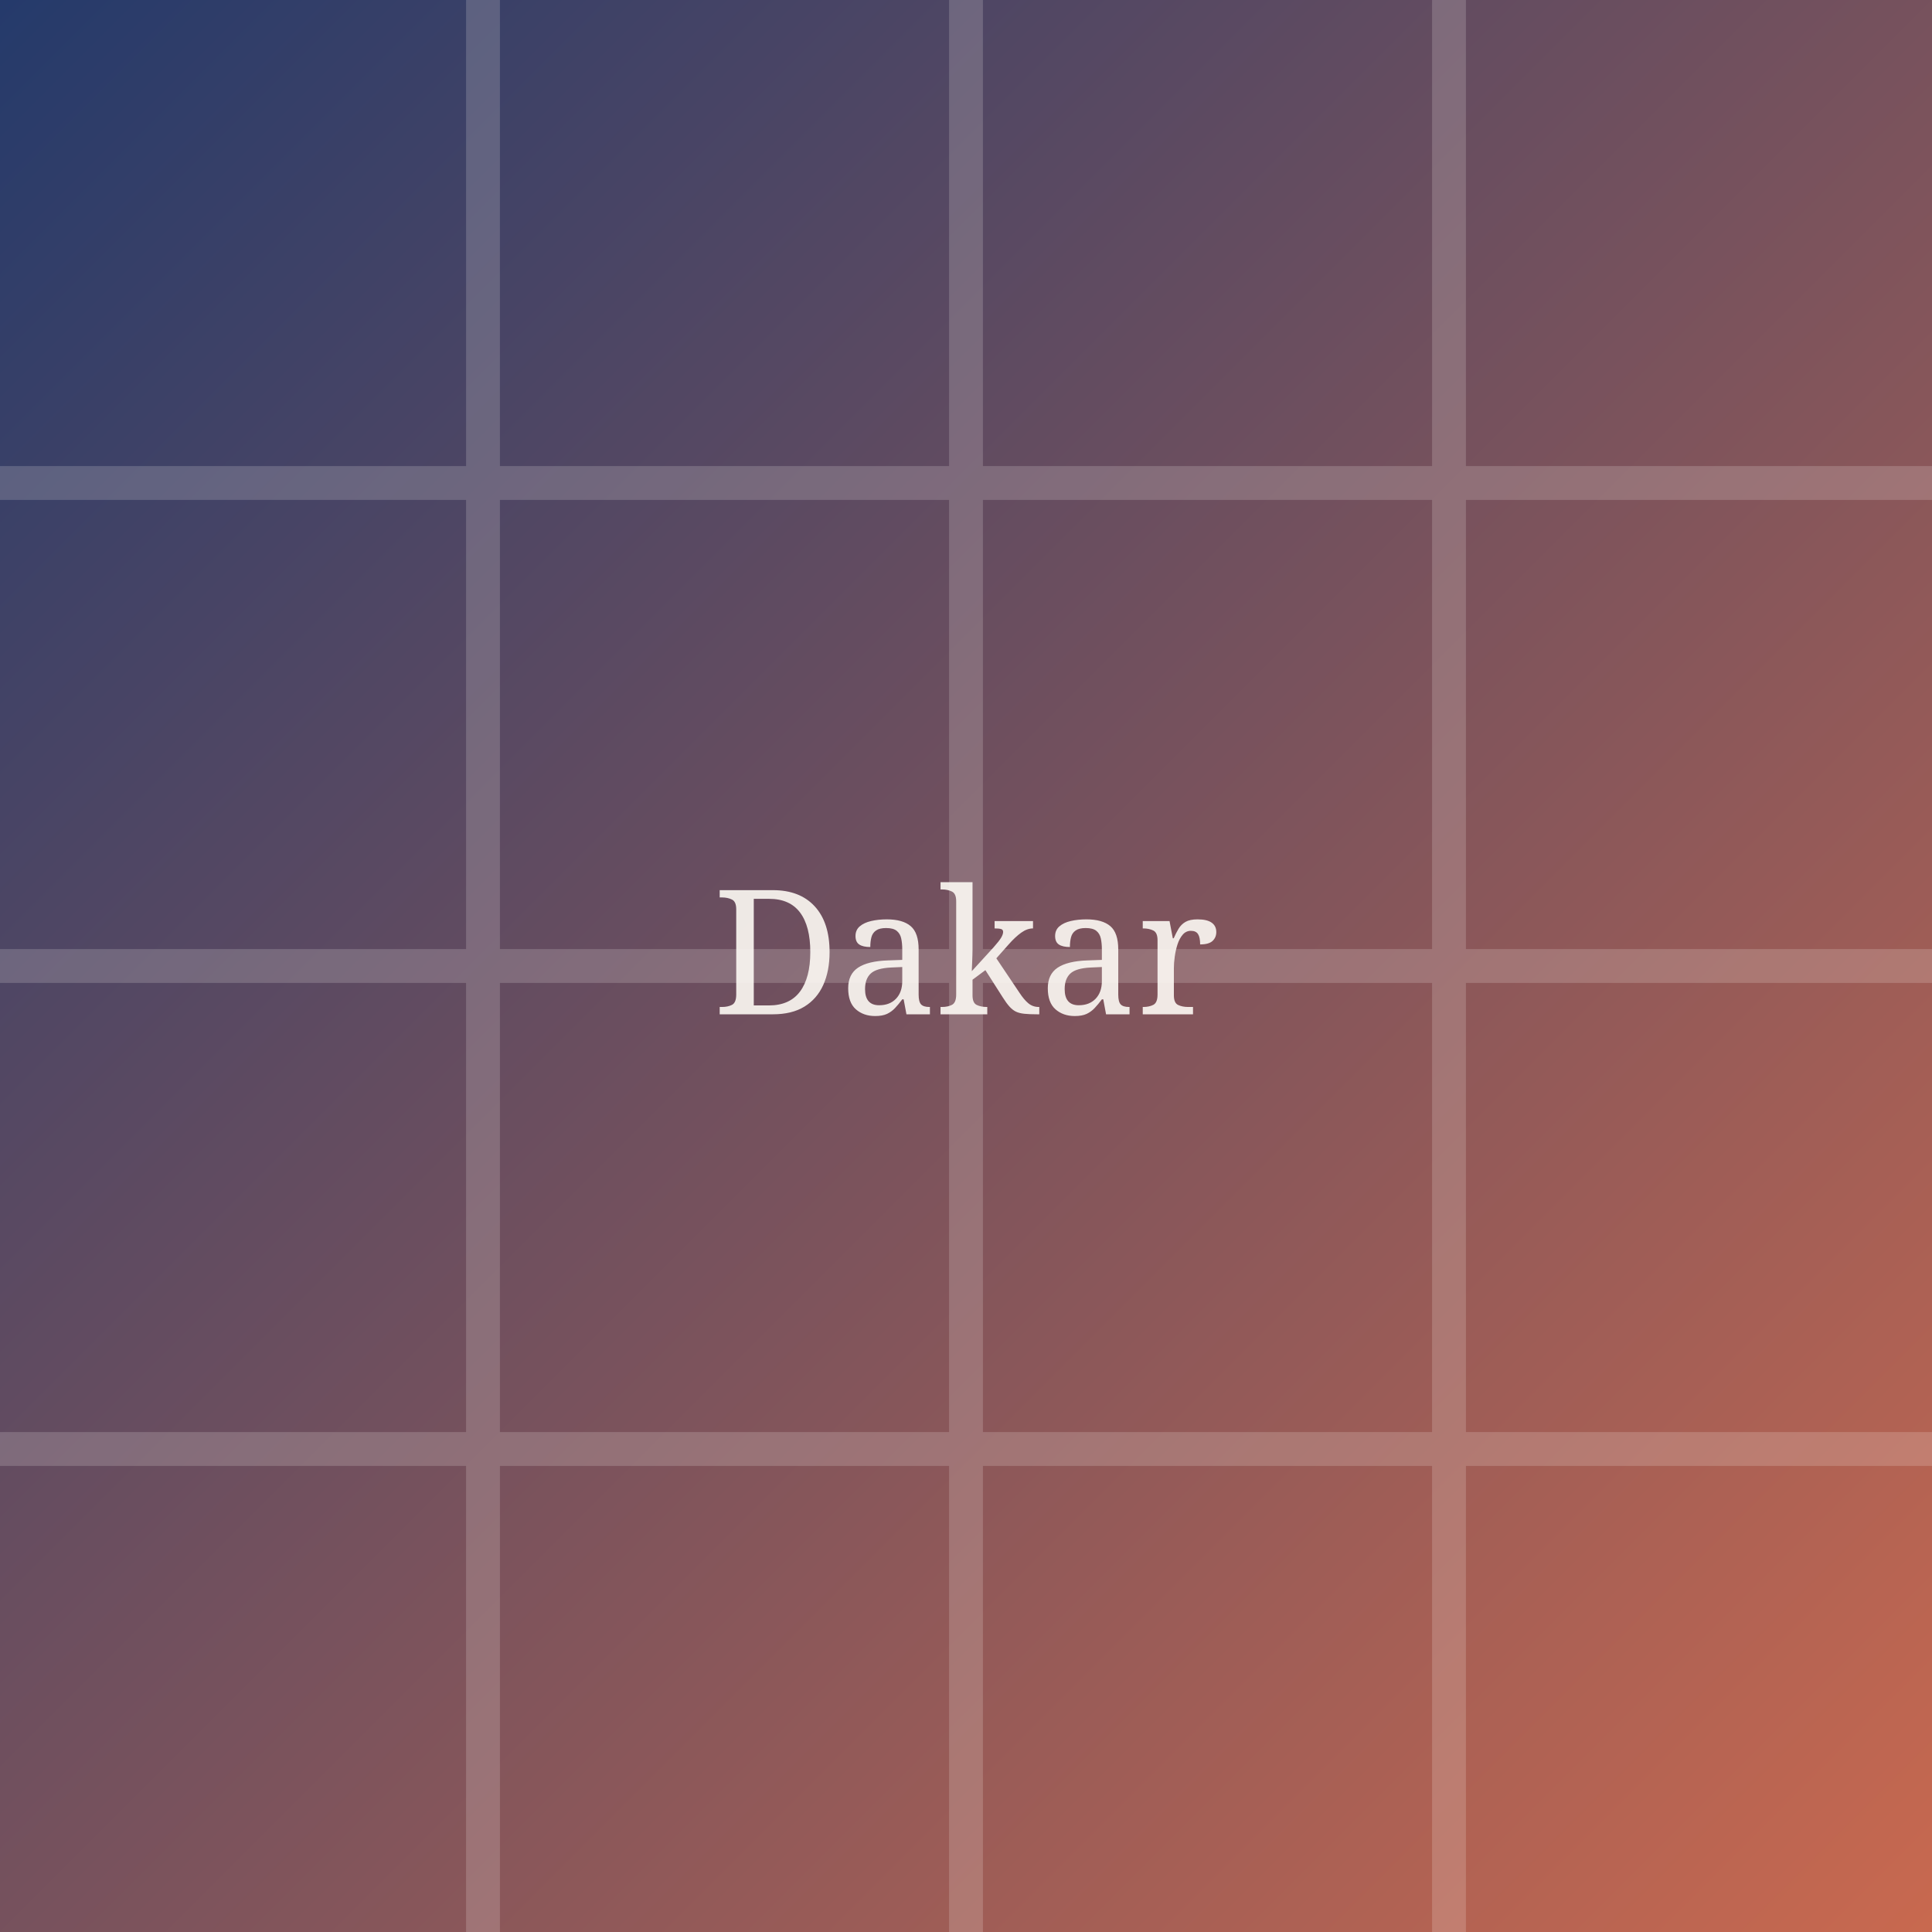
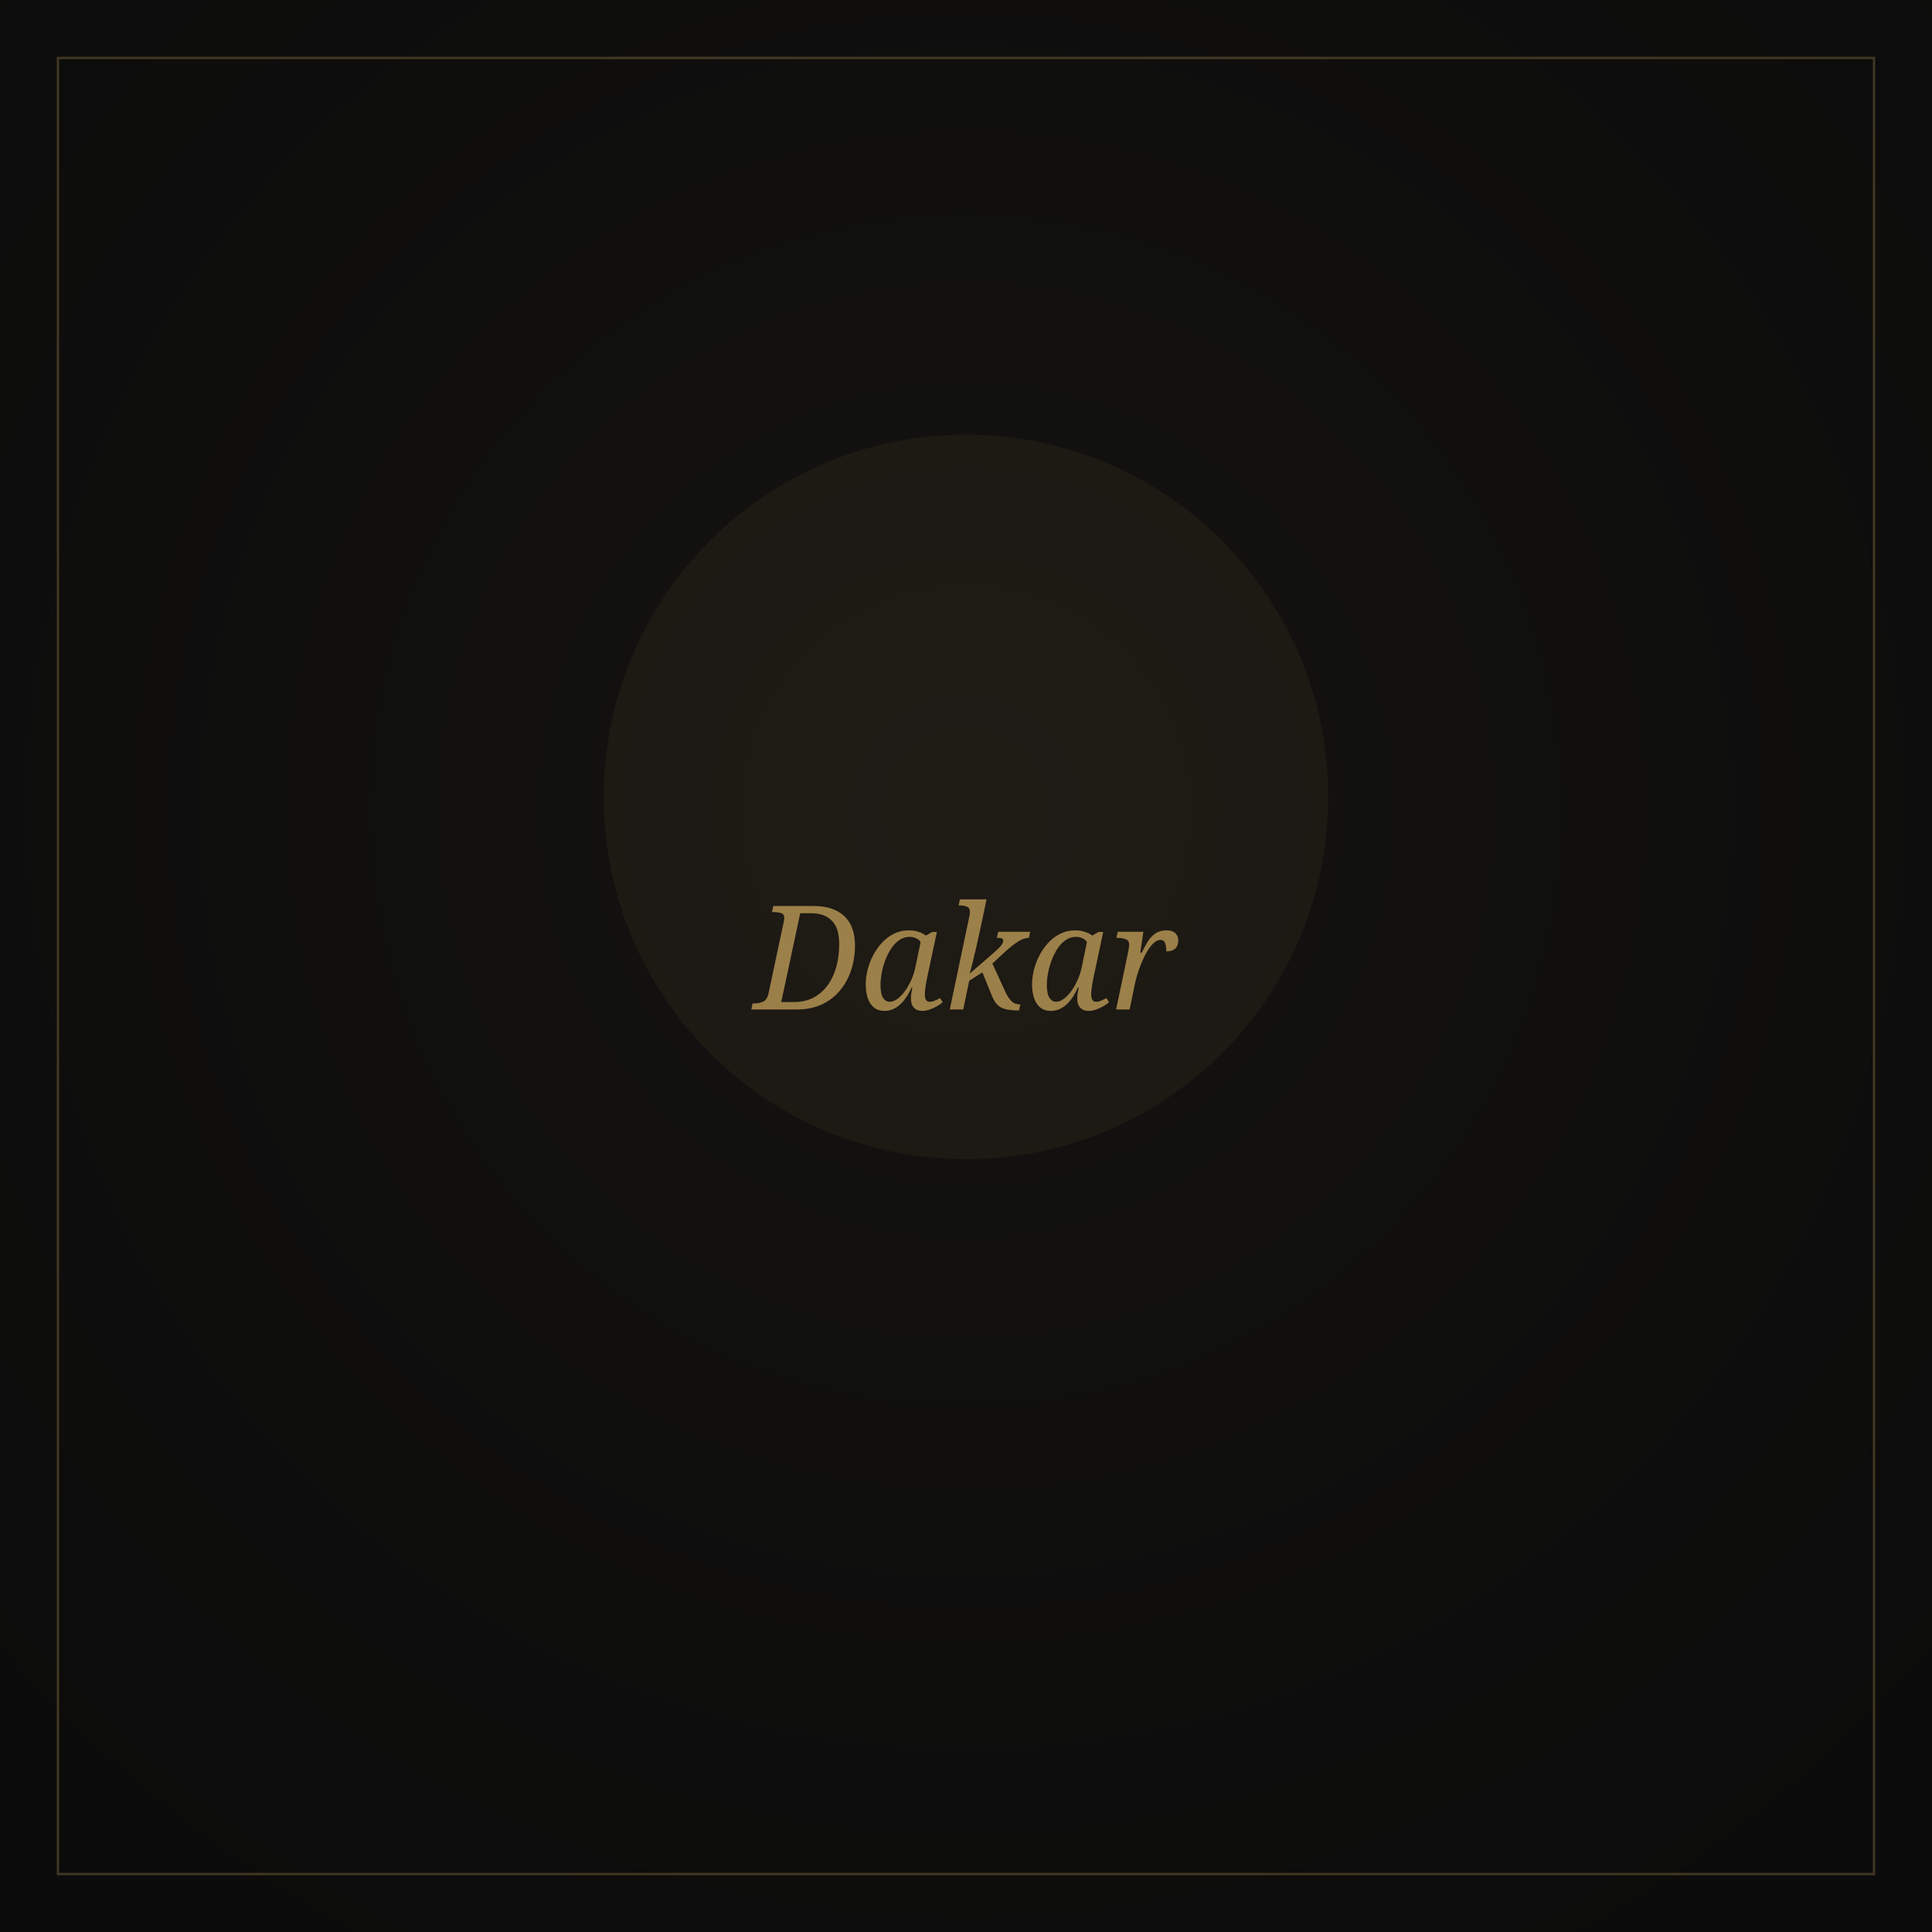
<svg xmlns="http://www.w3.org/2000/svg" width="800" height="800" viewBox="0 0 800 800" role="img" aria-label="Gallery placeholder 2">
  <defs>
-     <linearGradient id="g2" x1="0" y1="0" x2="1" y2="1">
-       <stop offset="0" stop-color="#243a6b" />
-       <stop offset="1" stop-color="#c9694f" />
-     </linearGradient>
+     <radialGradient id="g2" cx="50%" cy="42%" r="70%">
+       <stop offset="0" stop-color="#141311" />
+       <stop offset="100%" stop-color="#0b0b0b" />
+     </radialGradient>
  </defs>
  <rect width="800" height="800" fill="url(#g2)" />
-   <g opacity="0.18" stroke="#fdfaf4" stroke-width="14">
-     <path d="M0 200 H800 M0 400 H800 M0 600 H800" />
-     <path d="M200 0 V800 M400 0 V800 M600 0 V800" />
-   </g>
-   <text x="400" y="420" fill="#fdfaf4" font-family="Georgia, serif" font-size="72" text-anchor="middle" opacity="0.9">Dakar</text>
+   <circle cx="400" cy="330" r="150" fill="#C6A15B" opacity="0.06" />
+   <rect x="24" y="24" width="752" height="752" fill="none" stroke="#C6A15B" stroke-width="1" opacity="0.28" />
+   <text x="400" y="418" fill="#C6A15B" font-family="Georgia, serif" font-style="italic" font-size="60" text-anchor="middle" opacity="0.75">Dakar</text>
</svg>
